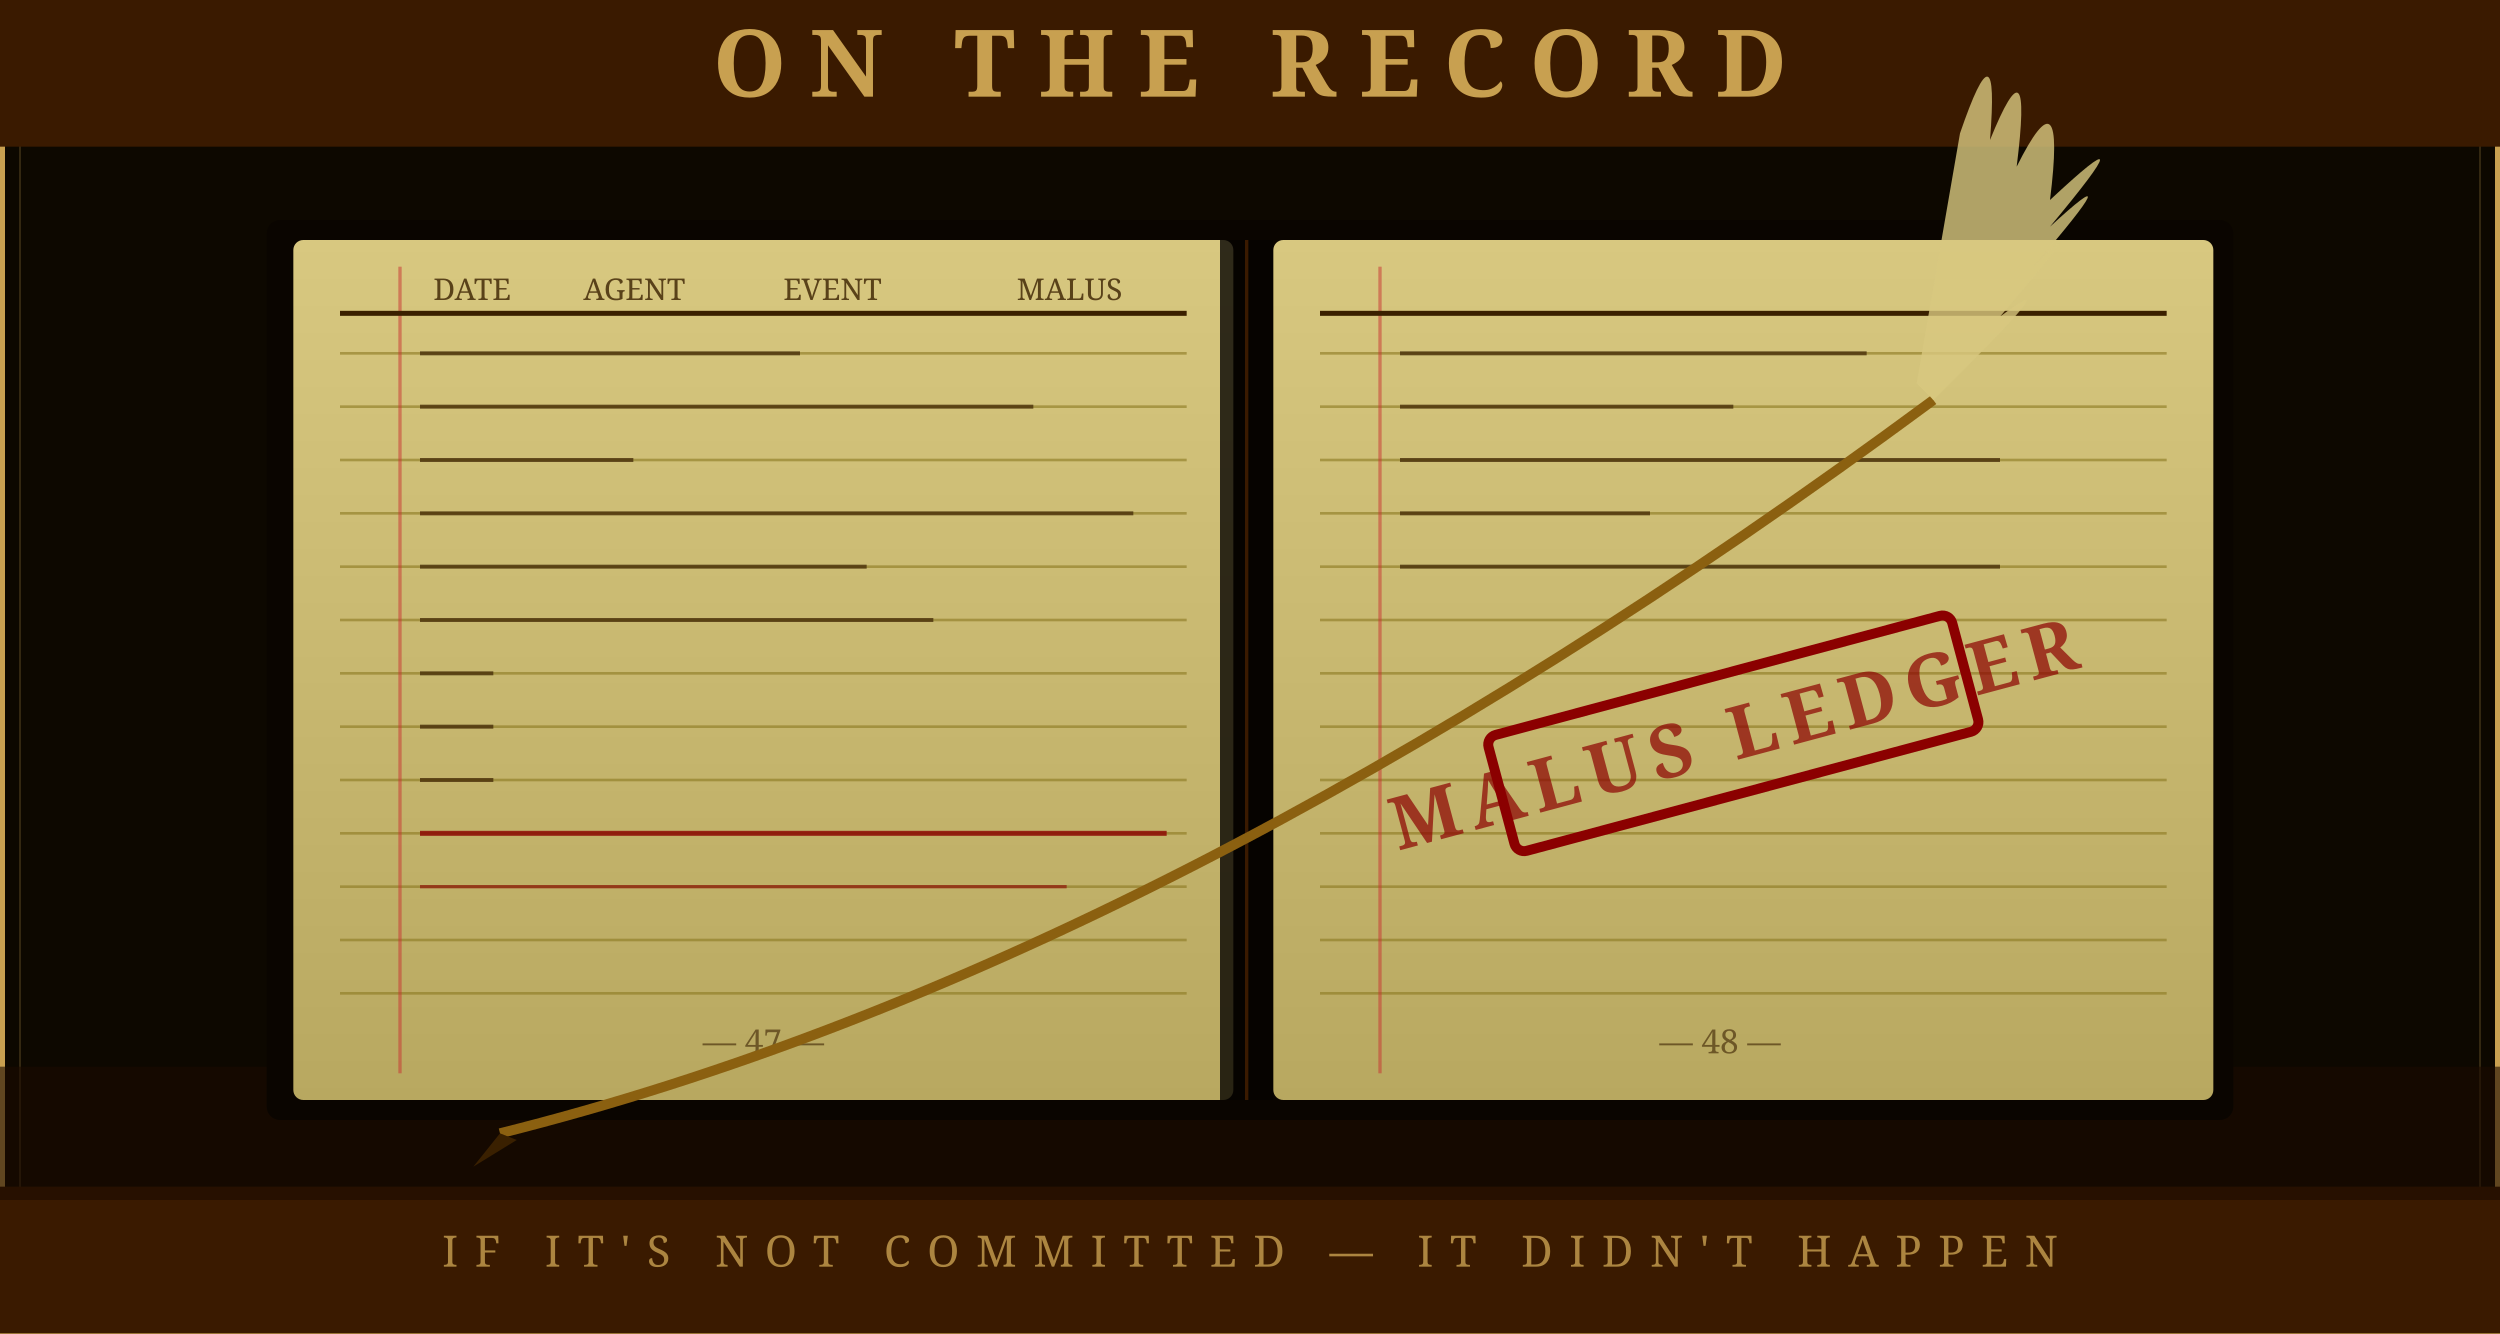
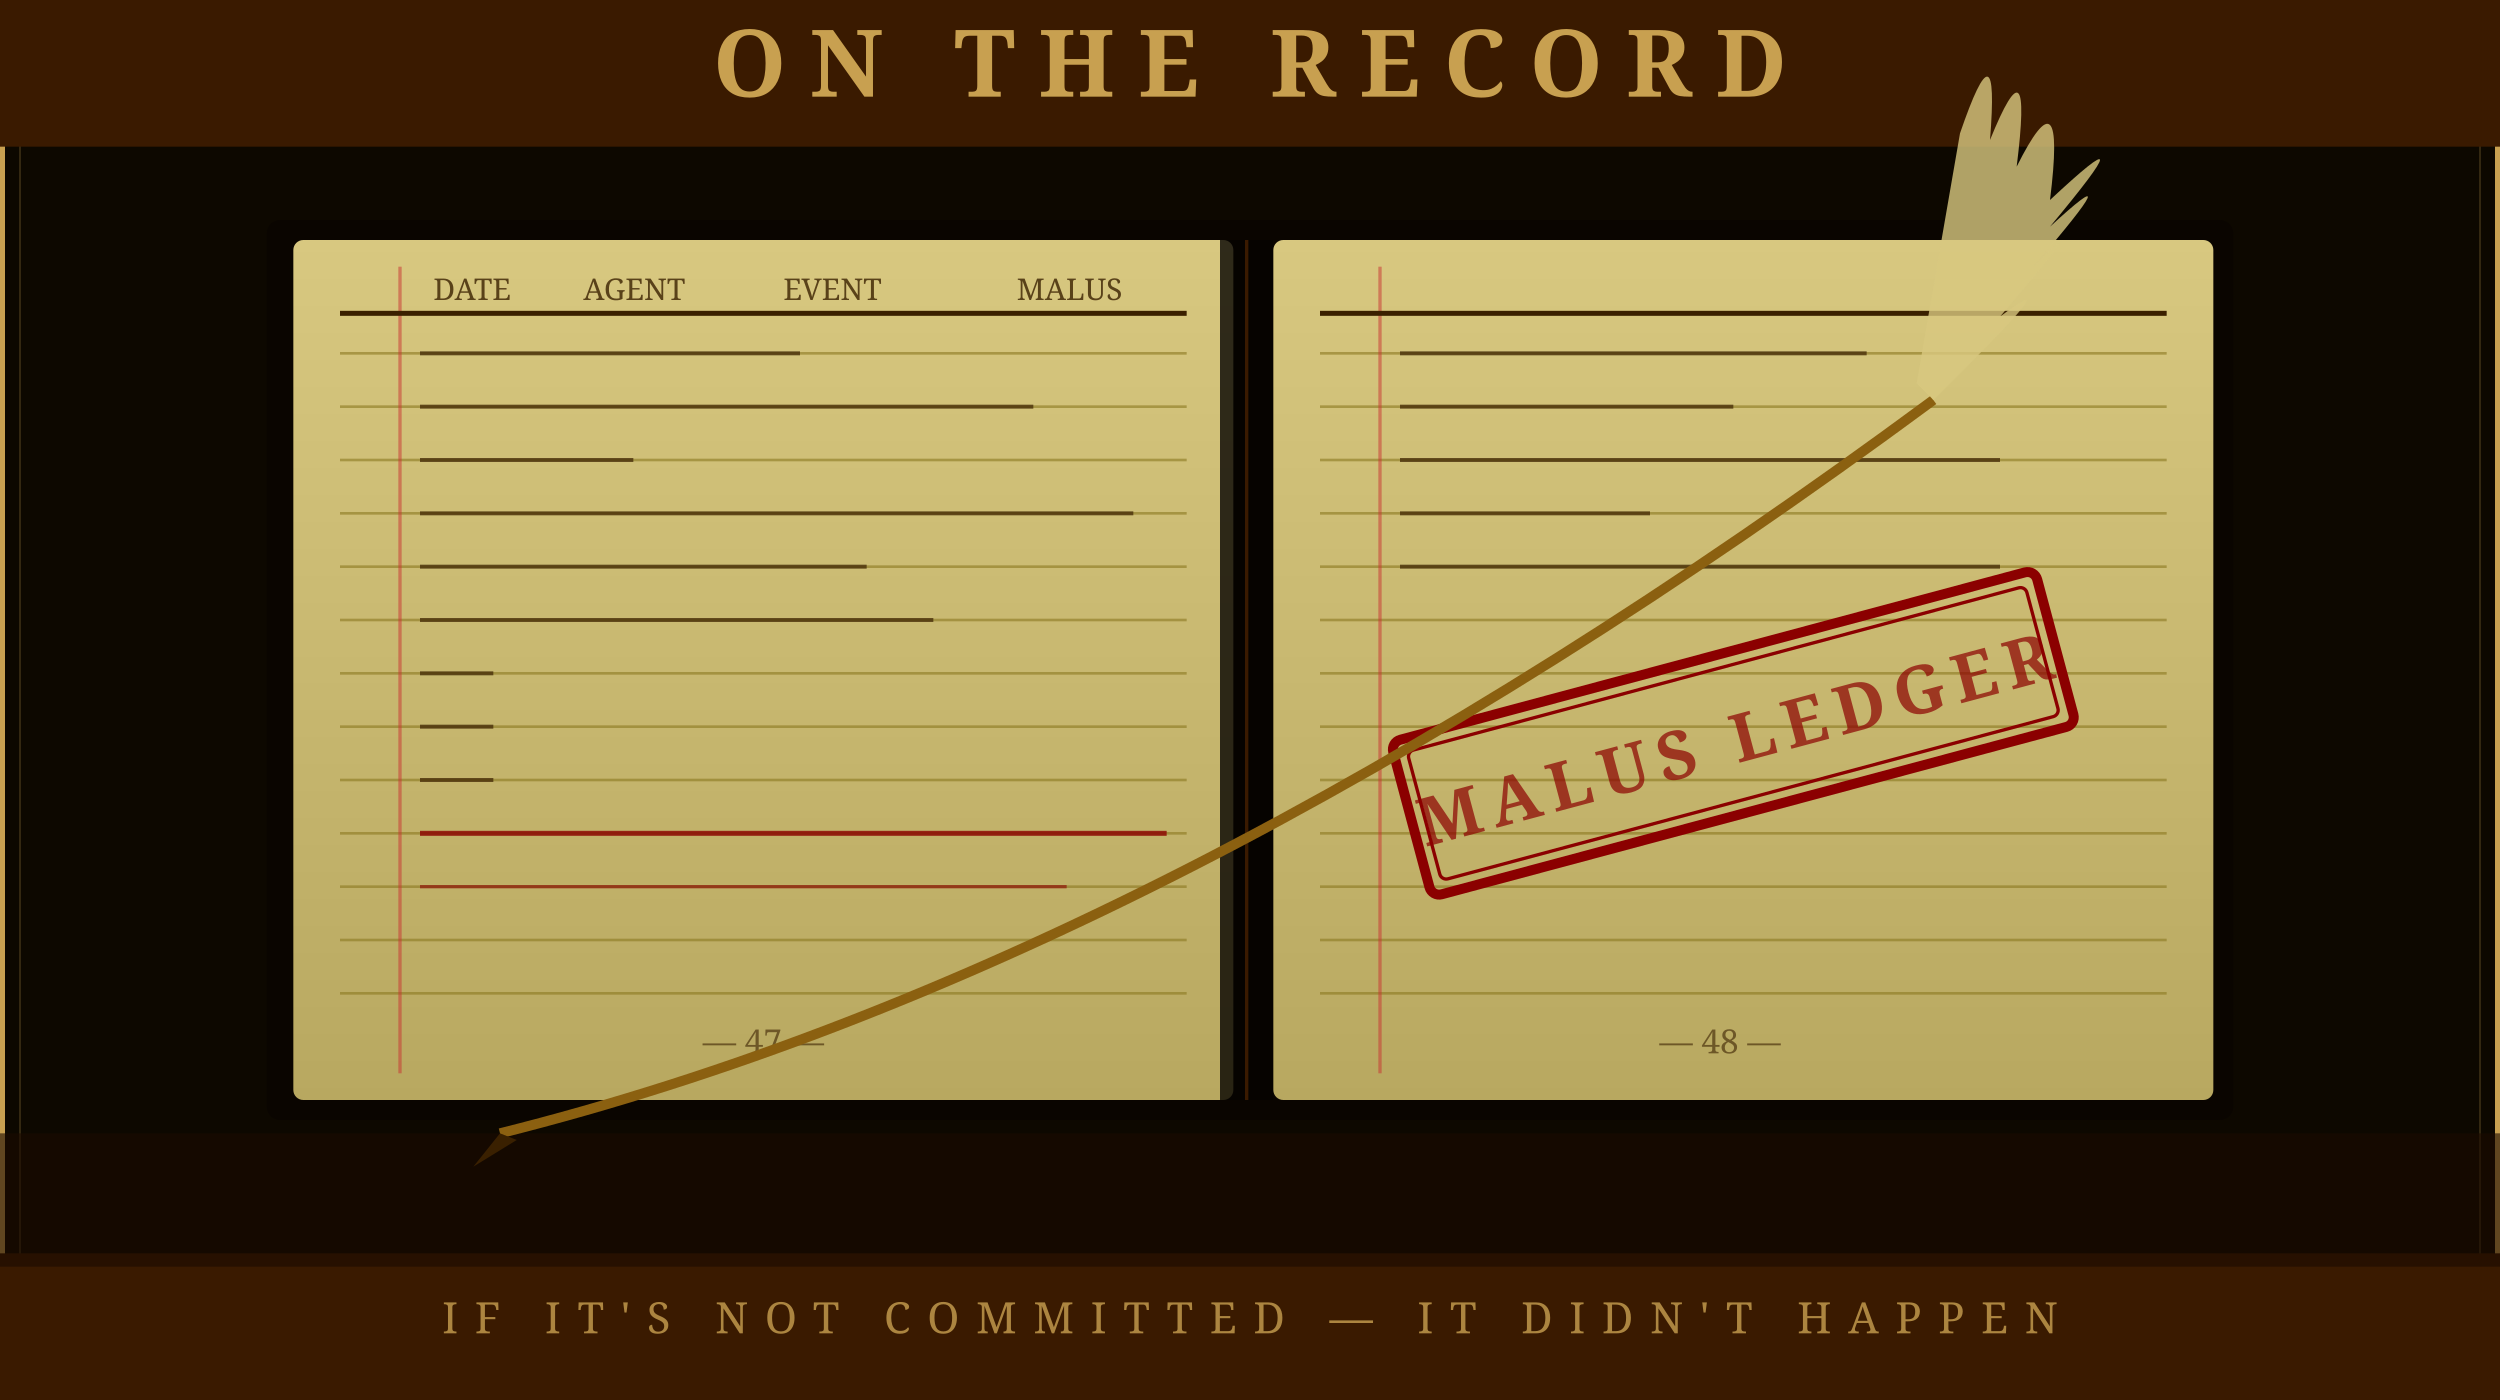
- <svg xmlns="http://www.w3.org/2000/svg" viewBox="0 0 750 400" width="750" height="400">
+ <svg xmlns="http://www.w3.org/2000/svg" viewBox="0 0 750 420" width="750" height="420">
  <defs>
    <radialGradient id="al-glow" cx="50%" cy="50%" r="45%">
      <stop offset="0%" stop-color="#c8a050" stop-opacity="0.15" />
      <stop offset="100%" stop-color="#c8a050" stop-opacity="0" />
    </radialGradient>
    <linearGradient id="al-page" x1="0" y1="0" x2="0" y2="1">
      <stop offset="0%" stop-color="#d8c880" />
      <stop offset="100%" stop-color="#b8a860" />
    </linearGradient>
  </defs>
-   <rect width="750" height="400" fill="#0d0800" />
-   <rect width="750" height="400" fill="none" stroke="#c8a050" stroke-width="3" />
-   <rect x="6" y="6" width="738" height="388" fill="none" stroke="#c8a050" stroke-width="0.5" opacity="0.25" />
+   <rect width="750" height="420" fill="#0d0800" />
+   <rect width="750" height="420" fill="none" stroke="#c8a050" stroke-width="3" />
+   <rect x="6" y="6" width="738" height="408" fill="none" stroke="#c8a050" stroke-width="0.5" opacity="0.25" />
  <rect x="0" y="0" width="750" height="44" fill="#3a1a00" />
  <text x="375" y="29" font-family="serif" font-size="28" font-weight="bold" fill="#c8a050" text-anchor="middle" letter-spacing="7">ON THE RECORD</text>
-   <rect x="0" y="356" width="750" height="44" fill="#3a1a00" />
-   <text x="375" y="380" font-family="serif" font-size="13" fill="#c8a050" text-anchor="middle" letter-spacing="5" opacity="0.8">IF IT'S NOT COMMITTED — IT DIDN'T HAPPEN</text>
-   <rect x="0" y="320" width="750" height="40" fill="#1a0a00" opacity="0.6" />
+   <rect x="0" y="376" width="750" height="44" fill="#3a1a00" />
+   <text x="375" y="400" font-family="serif" font-size="13" fill="#c8a050" text-anchor="middle" letter-spacing="5" opacity="0.8">IF IT'S NOT COMMITTED — IT DIDN'T HAPPEN</text>
+   <rect x="0" y="340" width="750" height="40" fill="#1a0a00" opacity="0.6" />
  <ellipse cx="375" cy="195" rx="280" ry="130" fill="url(#al-glow)" />
  <rect x="80" y="66" width="590" height="270" fill="#0a0500" rx="4" />
  <rect x="88" y="72" width="282" height="258" fill="url(#al-page)" rx="3" />
  <g stroke="#8b7820" stroke-width="0.8" opacity="0.6">
    <line x1="102" y1="106" x2="356" y2="106" />
    <line x1="102" y1="122" x2="356" y2="122" />
    <line x1="102" y1="138" x2="356" y2="138" />
    <line x1="102" y1="154" x2="356" y2="154" />
    <line x1="102" y1="170" x2="356" y2="170" />
    <line x1="102" y1="186" x2="356" y2="186" />
    <line x1="102" y1="202" x2="356" y2="202" />
    <line x1="102" y1="218" x2="356" y2="218" />
    <line x1="102" y1="234" x2="356" y2="234" />
    <line x1="102" y1="250" x2="356" y2="250" />
    <line x1="102" y1="266" x2="356" y2="266" />
    <line x1="102" y1="282" x2="356" y2="282" />
    <line x1="102" y1="298" x2="356" y2="298" />
  </g>
  <line x1="120" y1="80" x2="120" y2="322" stroke="#c83030" stroke-width="1" opacity="0.5" />
  <g stroke="#3a2000" stroke-width="1.2" opacity="0.7" fill="none">
    <path d="M 126,106 L 160,106 L 170,106 L 200,106 L 240,106" />
    <path d="M 126,122 L 180,122 L 220,122 L 280,122 L 310,122" />
    <path d="M 126,138 L 150,138 L 190,138" />
    <path d="M 126,154 L 200,154 L 250,154 L 310,154 L 340,154" />
    <path d="M 126,170 L 170,170 L 210,170 L 260,170" />
    <path d="M 126,186 L 156,186 L 196,186 L 226,186 L 280,186" />
    <path d="M 126,202 L 148,202" />
    <path d="M 126,218 L 148,218" />
    <path d="M 126,234 L 148,234" />
  </g>
  <line x1="102" y1="94" x2="356" y2="94" stroke="#3a2000" stroke-width="1.5" />
  <text x="130" y="90" font-family="serif" font-size="9" fill="#3a2000" opacity="0.8">DATE</text>
  <text x="175" y="90" font-family="serif" font-size="9" fill="#3a2000" opacity="0.8">AGENT</text>
  <text x="235" y="90" font-family="serif" font-size="9" fill="#3a2000" opacity="0.8">EVENT</text>
  <text x="305" y="90" font-family="serif" font-size="9" fill="#3a2000" opacity="0.8">MALUS</text>
  <path d="M 126,250 L 350,250" stroke="#8b0000" stroke-width="1.5" opacity="0.8" />
  <path d="M 126,266 L 320,266" stroke="#8b0000" stroke-width="1" opacity="0.6" />
  <text x="229" y="316" font-family="serif" font-size="10" fill="#3a2000" text-anchor="middle" opacity="0.6">— 47 —</text>
  <rect x="366" y="72" width="16" height="258" fill="#050300" opacity="0.8" />
  <line x1="374" y1="72" x2="374" y2="330" stroke="#3a1a00" stroke-width="1" />
  <rect x="382" y="72" width="282" height="258" fill="url(#al-page)" rx="3" />
  <g stroke="#8b7820" stroke-width="0.8" opacity="0.6">
    <line x1="396" y1="106" x2="650" y2="106" />
    <line x1="396" y1="122" x2="650" y2="122" />
    <line x1="396" y1="138" x2="650" y2="138" />
    <line x1="396" y1="154" x2="650" y2="154" />
    <line x1="396" y1="170" x2="650" y2="170" />
    <line x1="396" y1="186" x2="650" y2="186" />
    <line x1="396" y1="202" x2="650" y2="202" />
    <line x1="396" y1="218" x2="650" y2="218" />
    <line x1="396" y1="234" x2="650" y2="234" />
    <line x1="396" y1="250" x2="650" y2="250" />
    <line x1="396" y1="266" x2="650" y2="266" />
    <line x1="396" y1="282" x2="650" y2="282" />
    <line x1="396" y1="298" x2="650" y2="298" />
  </g>
  <line x1="414" y1="80" x2="414" y2="322" stroke="#c83030" stroke-width="1" opacity="0.5" />
  <g stroke="#3a2000" stroke-width="1.2" opacity="0.7" fill="none">
    <path d="M 420,106 L 460,106 L 500,106 L 560,106" />
    <path d="M 420,122 L 470,122 L 520,122" />
    <path d="M 420,138 L 490,138 L 540,138 L 600,138" />
    <path d="M 420,154 L 455,154 L 495,154" />
    <path d="M 420,170 L 480,170 L 530,170 L 600,170" />
  </g>
  <line x1="396" y1="94" x2="650" y2="94" stroke="#3a2000" stroke-width="1.5" />
  <g transform="translate(520, 220) rotate(-15)">
-     <rect x="-72" y="-18" width="144" height="36" fill="none" stroke="#8b0000" stroke-width="3" rx="3" />
-     <text x="0" y="8" font-family="serif" font-size="22" font-weight="bold" fill="#8b0000" text-anchor="middle" letter-spacing="3" opacity="0.7">MALUS LEDGER</text>
+     <rect x="-100" y="-24" width="200" height="48" fill="none" stroke="#8b0000" stroke-width="3" rx="3" />
+     <rect x="-96" y="-20" width="192" height="40" fill="none" stroke="#8b0000" stroke-width="1" rx="2" />
+     <text x="0" y="9" font-family="serif" font-size="20" font-weight="bold" fill="#8b0000" text-anchor="middle" letter-spacing="3" opacity="0.7">MALUS LEDGER</text>
  </g>
  <text x="516" y="316" font-family="serif" font-size="10" fill="#3a2000" text-anchor="middle" opacity="0.6">— 48 —</text>
  <path d="M 150,340 Q 350,290 580,120" stroke="#8b6010" stroke-width="3" fill="none" />
  <path d="M 580,120 Q 600,100 590,110 Q 620,80 600,95 Q 630,60 610,80 Q 640,45 615,68 Q 645,32 615,60 Q 620,20 605,50 Q 610,10 597,42 Q 600,5 588,40 L 575,115 Z" fill="#d8c880" opacity="0.8" />
  <path d="M 150,340 L 142,350 L 155,342 Z" fill="#3a2000" />
</svg>
